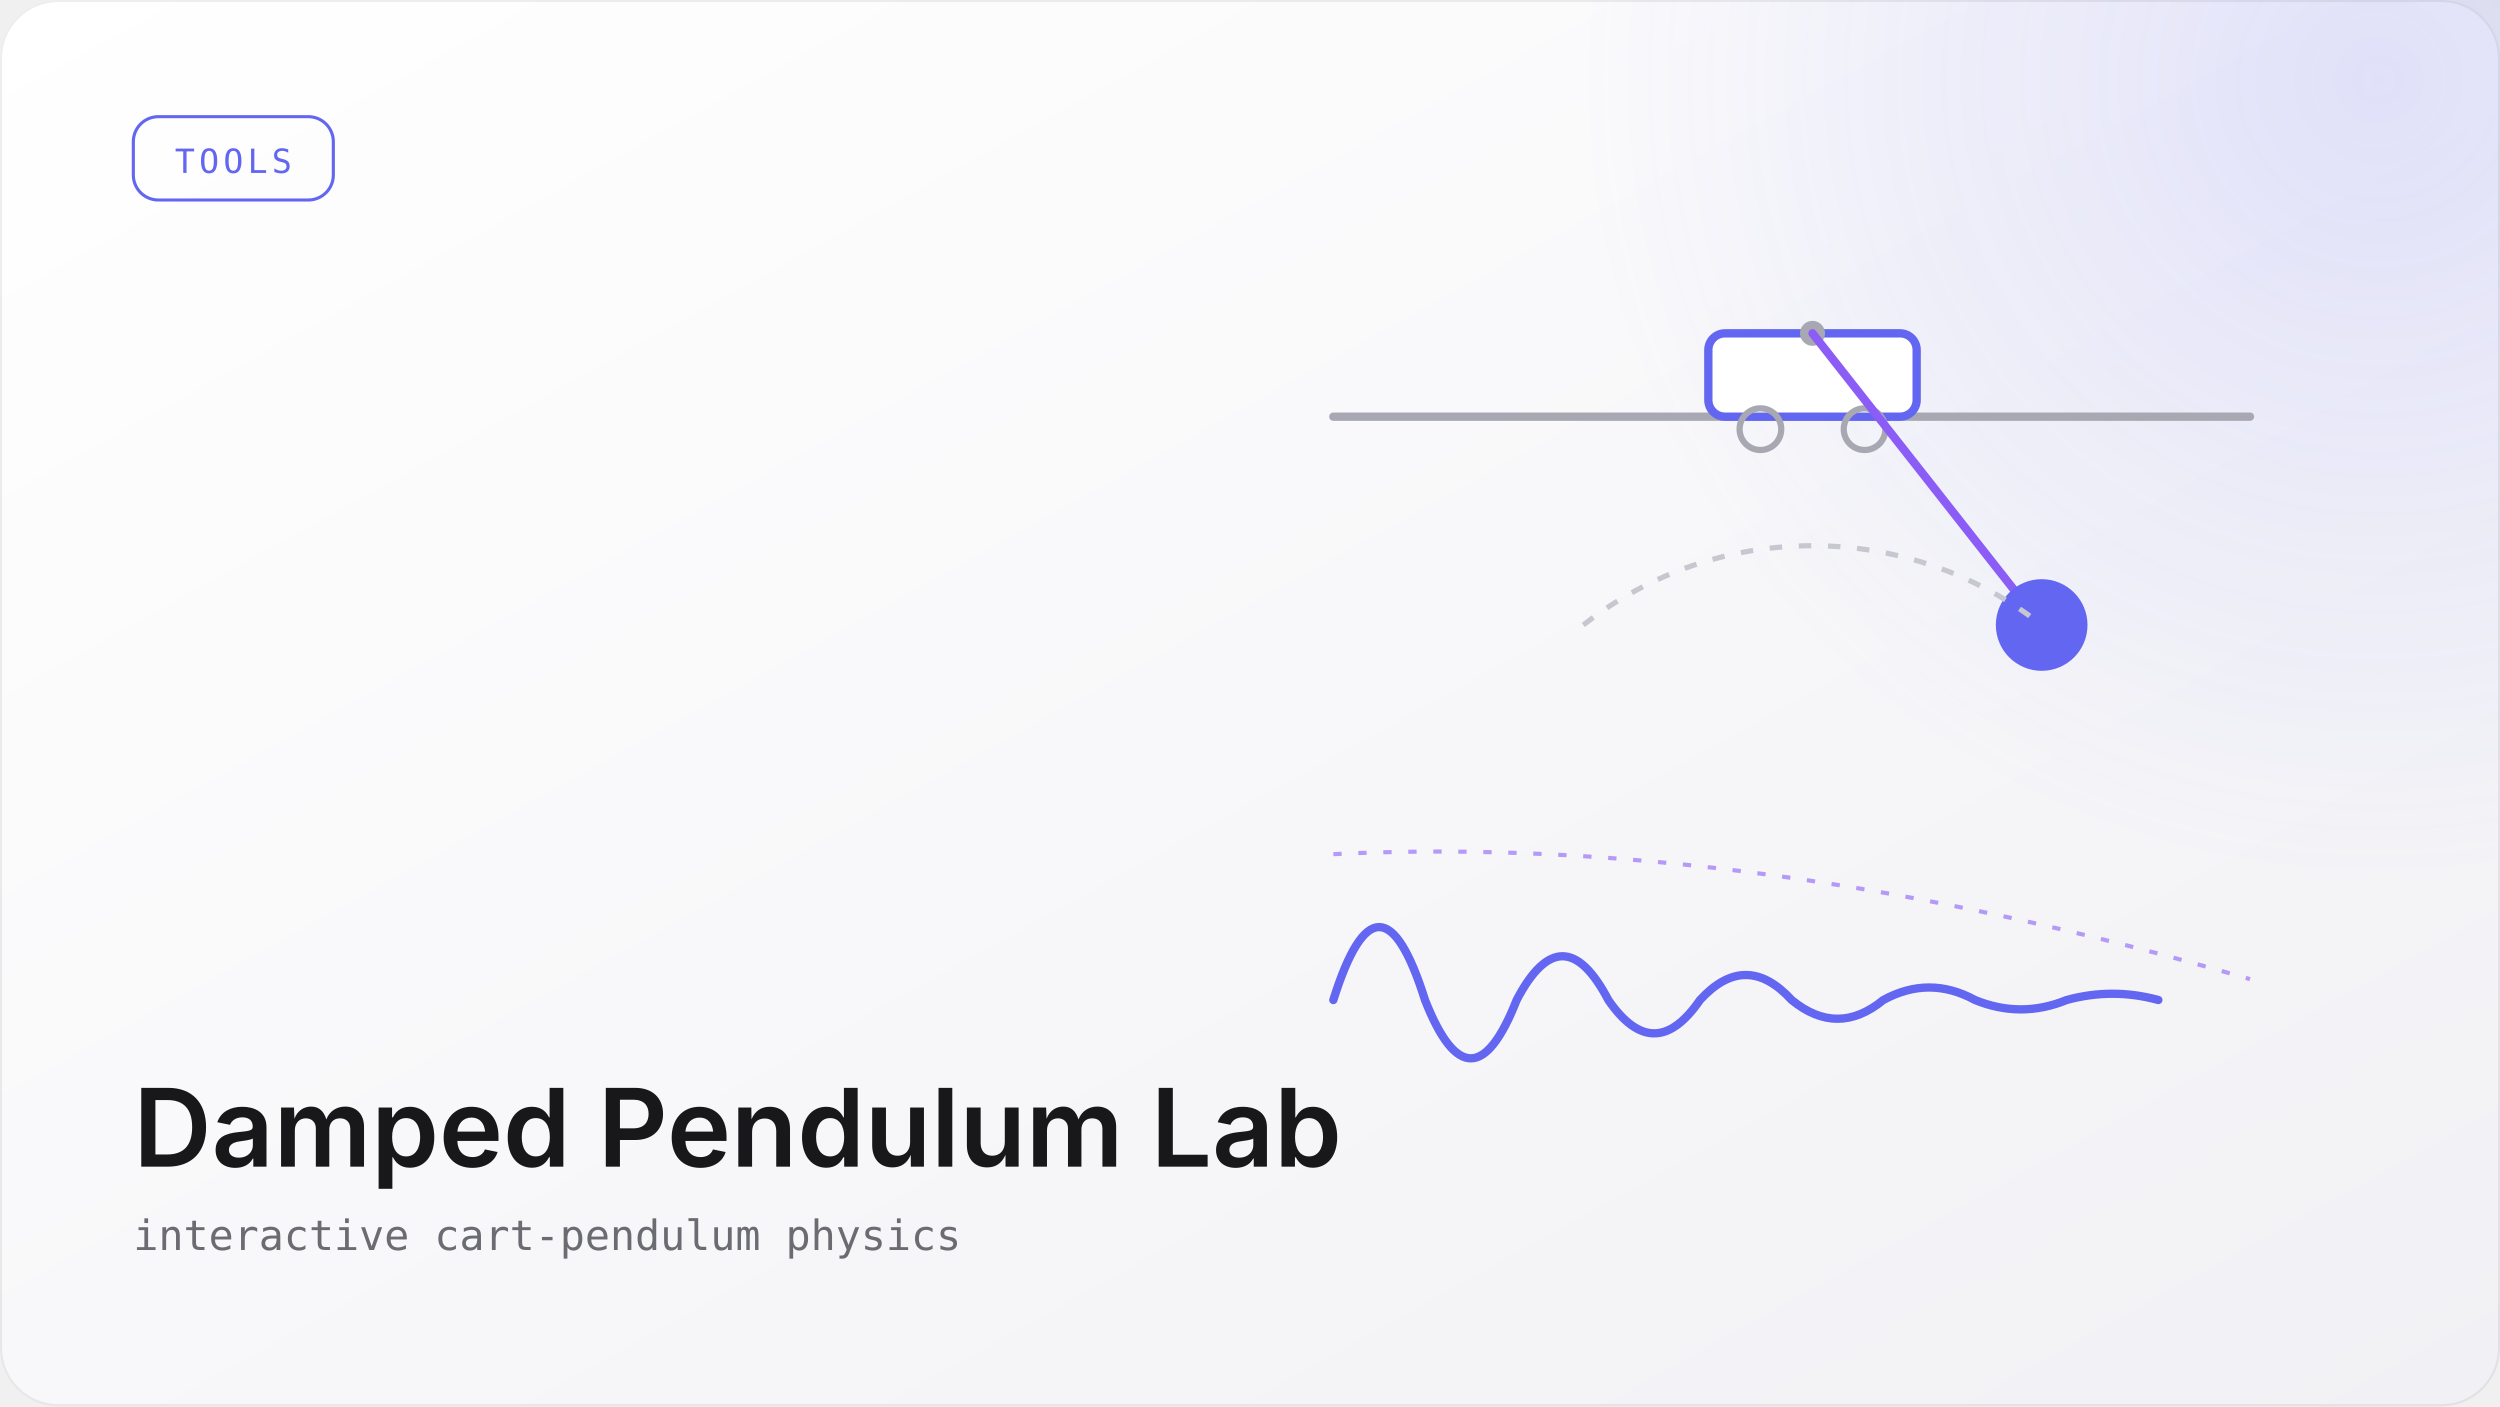
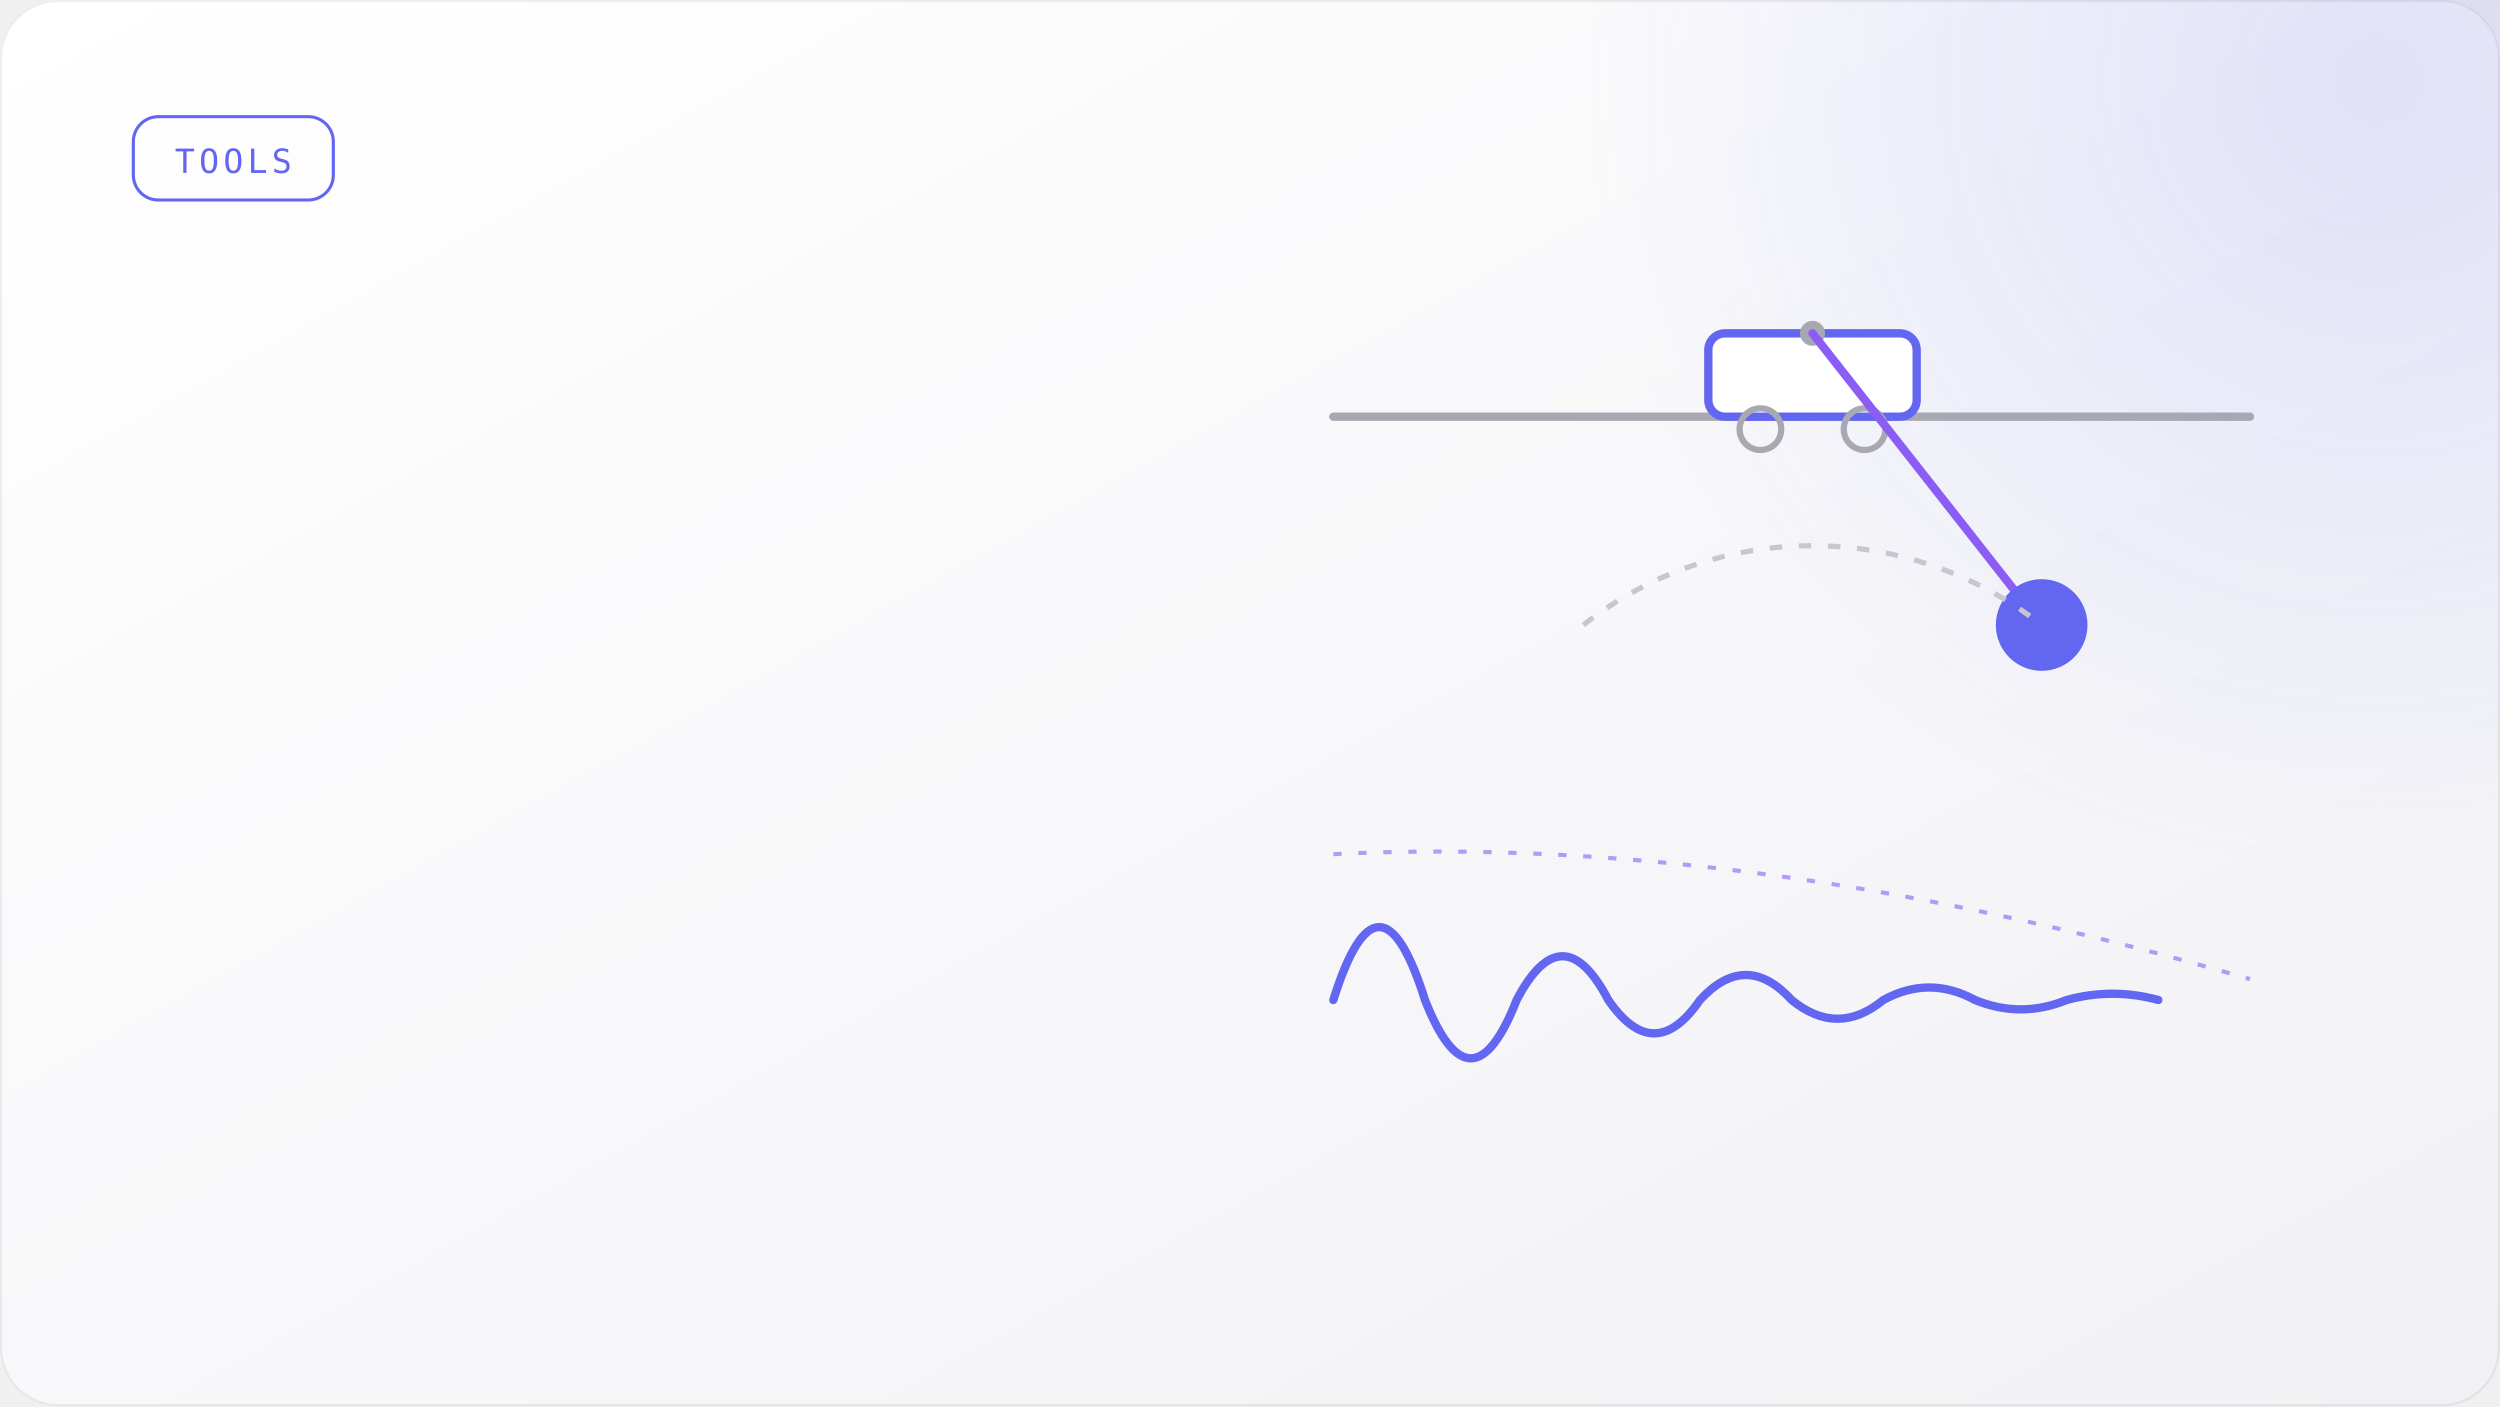
<svg xmlns="http://www.w3.org/2000/svg" viewBox="0 0 1200 675" width="1200" height="675" role="img" aria-label="Damped Pendulum Lab cover">
  <defs>
    <linearGradient id="bg" x1="0" y1="0" x2="1" y2="1">
      <stop offset="0" stop-color="#ffffff" />
      <stop offset="1" stop-color="#f1f1f5" />
    </linearGradient>
    <linearGradient id="accent" x1="0" y1="0" x2="1" y2="1">
      <stop offset="0" stop-color="#6366F1" />
      <stop offset="1" stop-color="#8B5CF6" />
    </linearGradient>
    <radialGradient id="glow" cx="0.5" cy="0.5" r="0.5">
      <stop offset="0" stop-color="rgba(99,102,241,0.16)" />
      <stop offset="1" stop-color="rgba(99,102,241,0)" />
    </radialGradient>
  </defs>
  <rect x="0" y="0" width="1200" height="675" rx="28" fill="url(#bg)" />
  <circle cx="1140" cy="40" r="380" fill="url(#glow)" />
  <rect x="0.5" y="0.5" width="1199" height="674" rx="27.5" fill="none" stroke="rgba(0,0,0,0.07)" stroke-width="1" />
  <line x1="640" y1="200" x2="1080" y2="200" stroke="#a8a8b2" stroke-width="4" stroke-linecap="round" />
  <rect x="820" y="160" width="100" height="40" rx="8" fill="#ffffff" stroke="#6366F1" stroke-width="4" />
  <circle cx="845" cy="206" r="10" fill="none" stroke="#a8a8b2" stroke-width="3" />
  <circle cx="895" cy="206" r="10" fill="none" stroke="#a8a8b2" stroke-width="3" />
  <circle cx="870" cy="160" r="6" fill="#a8a8b2" />
  <line x1="870" y1="160" x2="980" y2="300" stroke="#8B5CF6" stroke-width="4" stroke-linecap="round" />
  <circle cx="980" cy="300" r="22" fill="#6366F1" />
  <path d="M760 300 A 178 178 0 0 1 980 300" fill="none" stroke="#c7c7cf" stroke-width="2.5" stroke-dasharray="6 8" />
  <path d="M640 480            q 22 -70 44 0            q 22 56 44 0            q 22 -42 44 0            q 22 32 44 0            q 22 -24 44 0            q 22 18 44 0            q 22 -12 44 0            q 22 9 44 0            q 22 -6 44 0" fill="none" stroke="#6366F1" stroke-width="4" stroke-linecap="round" />
  <path d="M640 410 q 200 -10 440 60" fill="none" stroke="#8B5CF6" stroke-width="2" stroke-dasharray="4 8" opacity="0.6" />
  <g transform="translate(64,56)">
    <rect x="0" y="0" width="96" height="40" rx="12" fill="none" stroke="#6366F1" stroke-width="1.5" />
    <text x="48" y="27" text-anchor="middle" font-family="'JetBrains Mono',monospace" font-size="16" letter-spacing="2" fill="#6366F1">TOOLS</text>
  </g>
-   <text x="64" y="560" font-family="'Space Grotesk','Inter',sans-serif" font-size="52" font-weight="600" fill="#18181b">Damped Pendulum Lab</text>
-   <text x="64" y="600" font-family="'JetBrains Mono',monospace" font-size="20" fill="#6b6b72">interactive cart-pendulum physics</text>
</svg>
